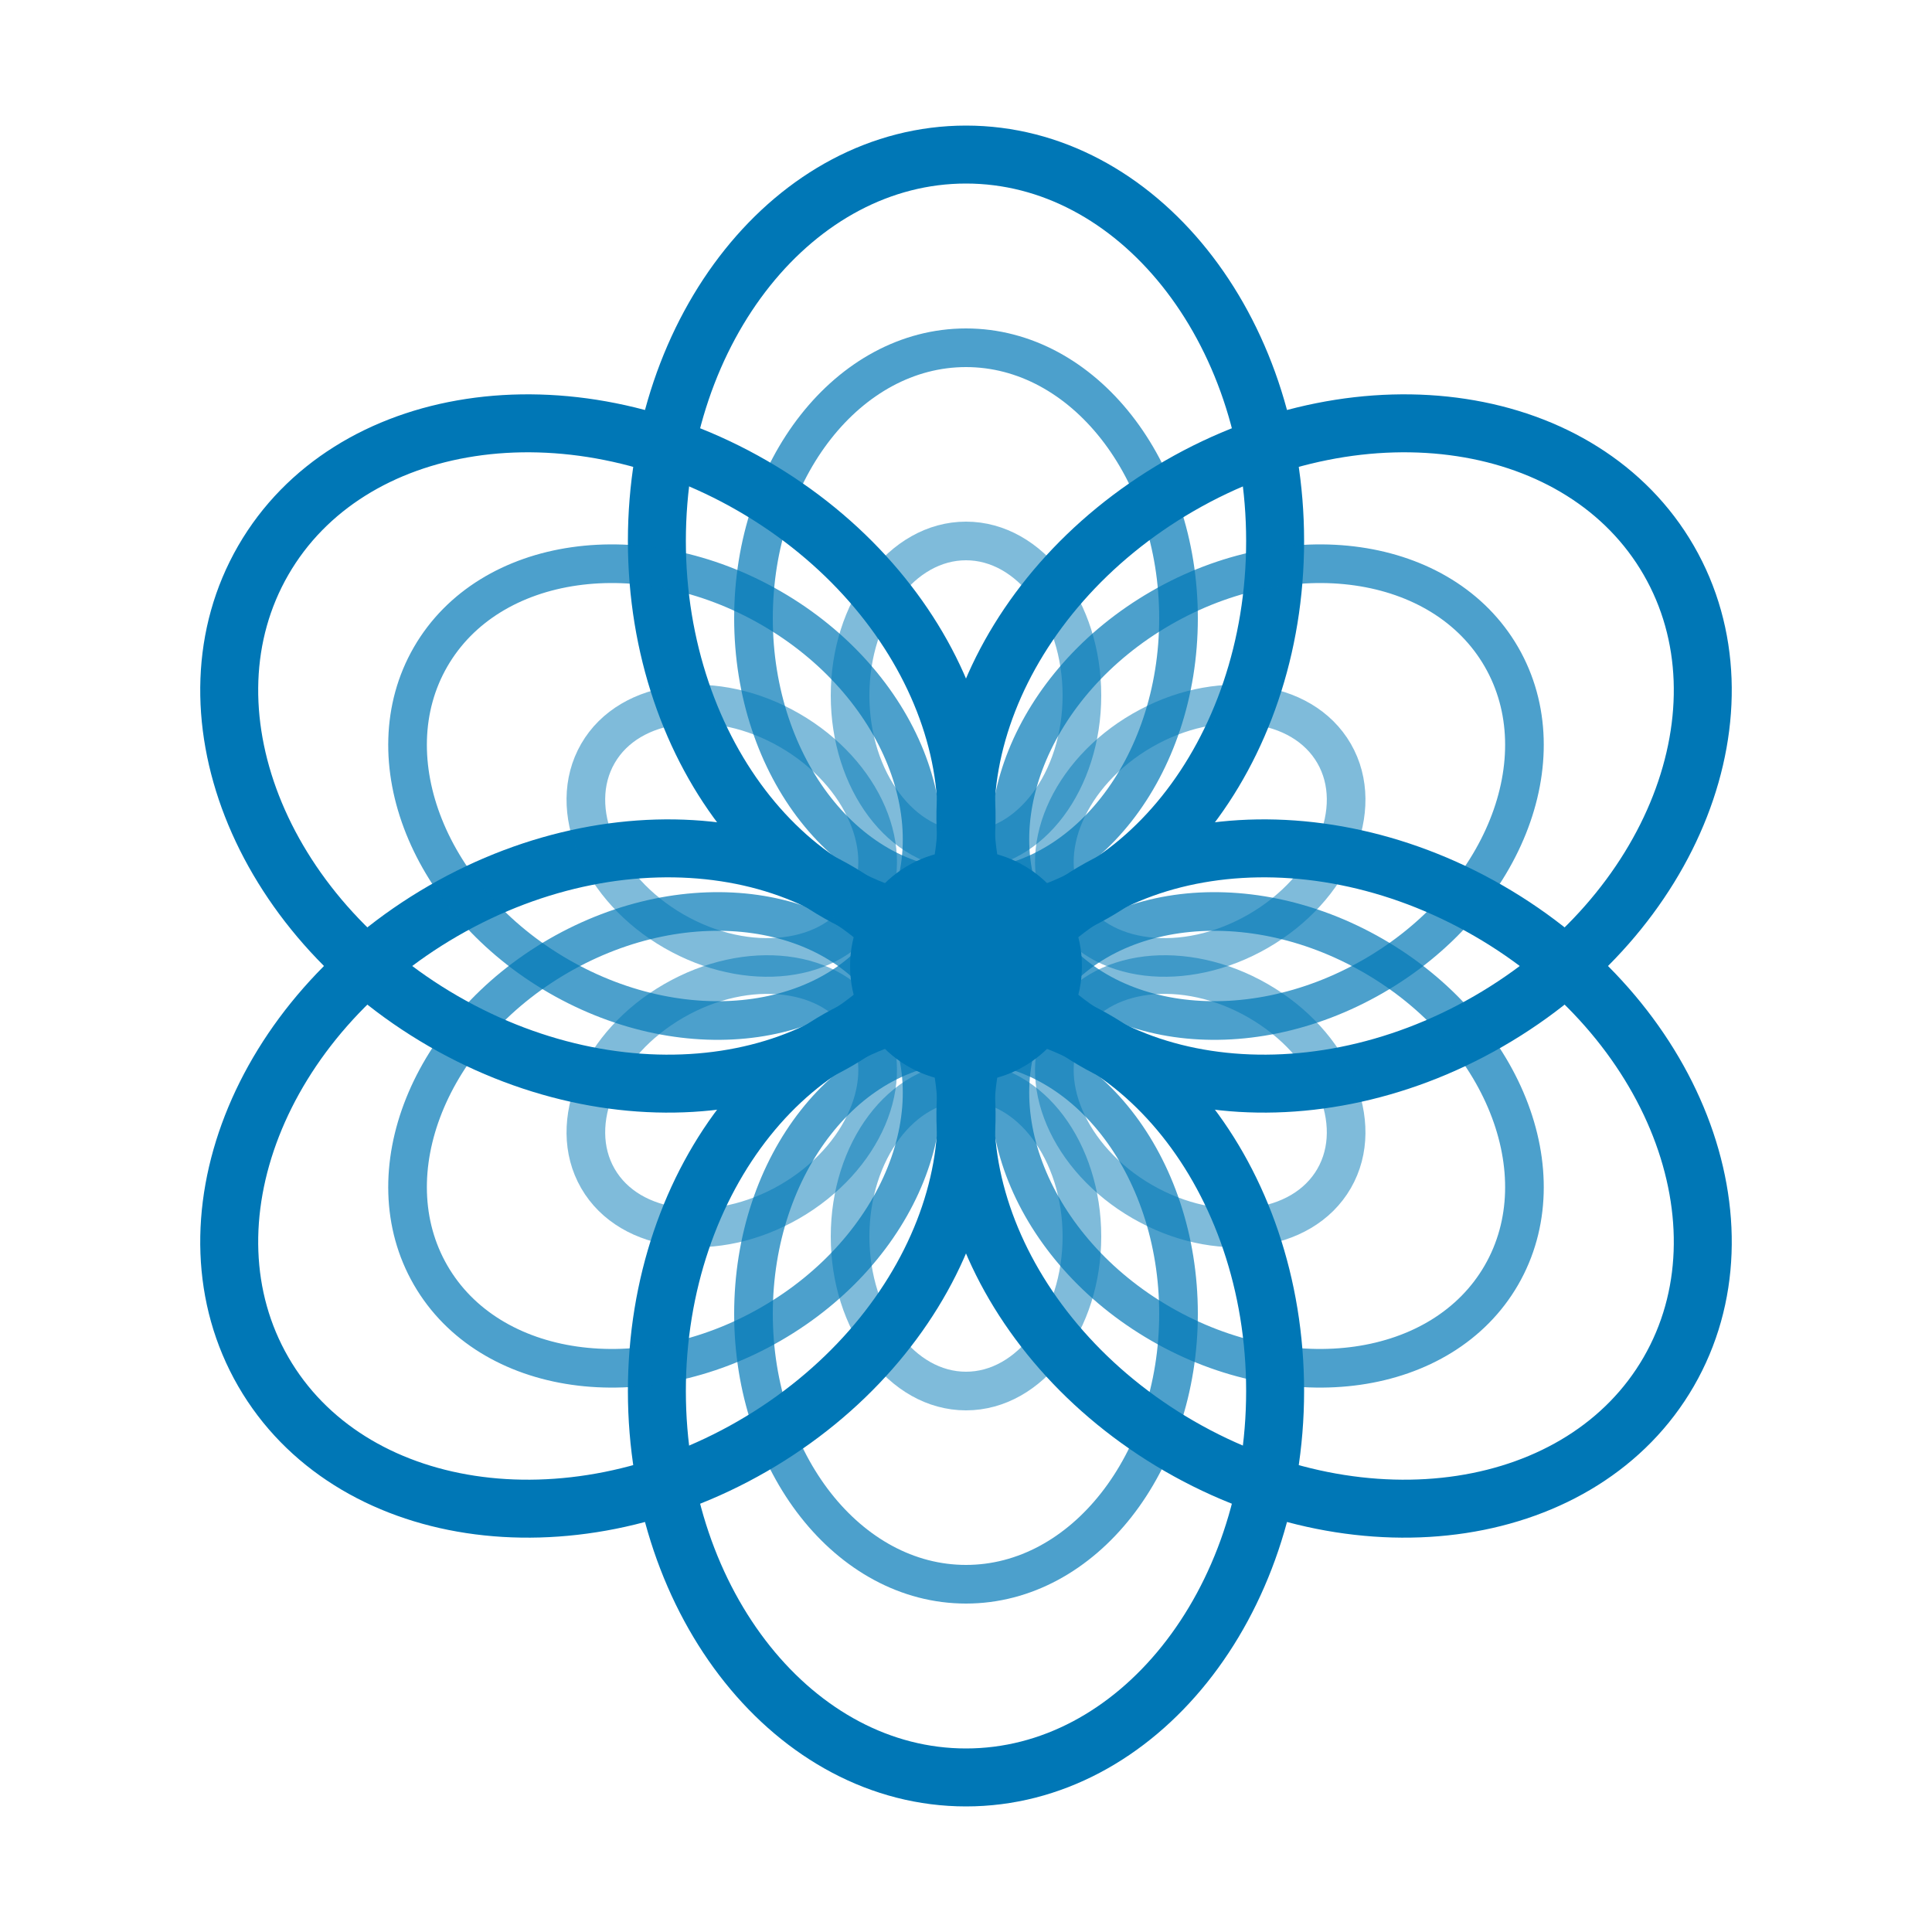
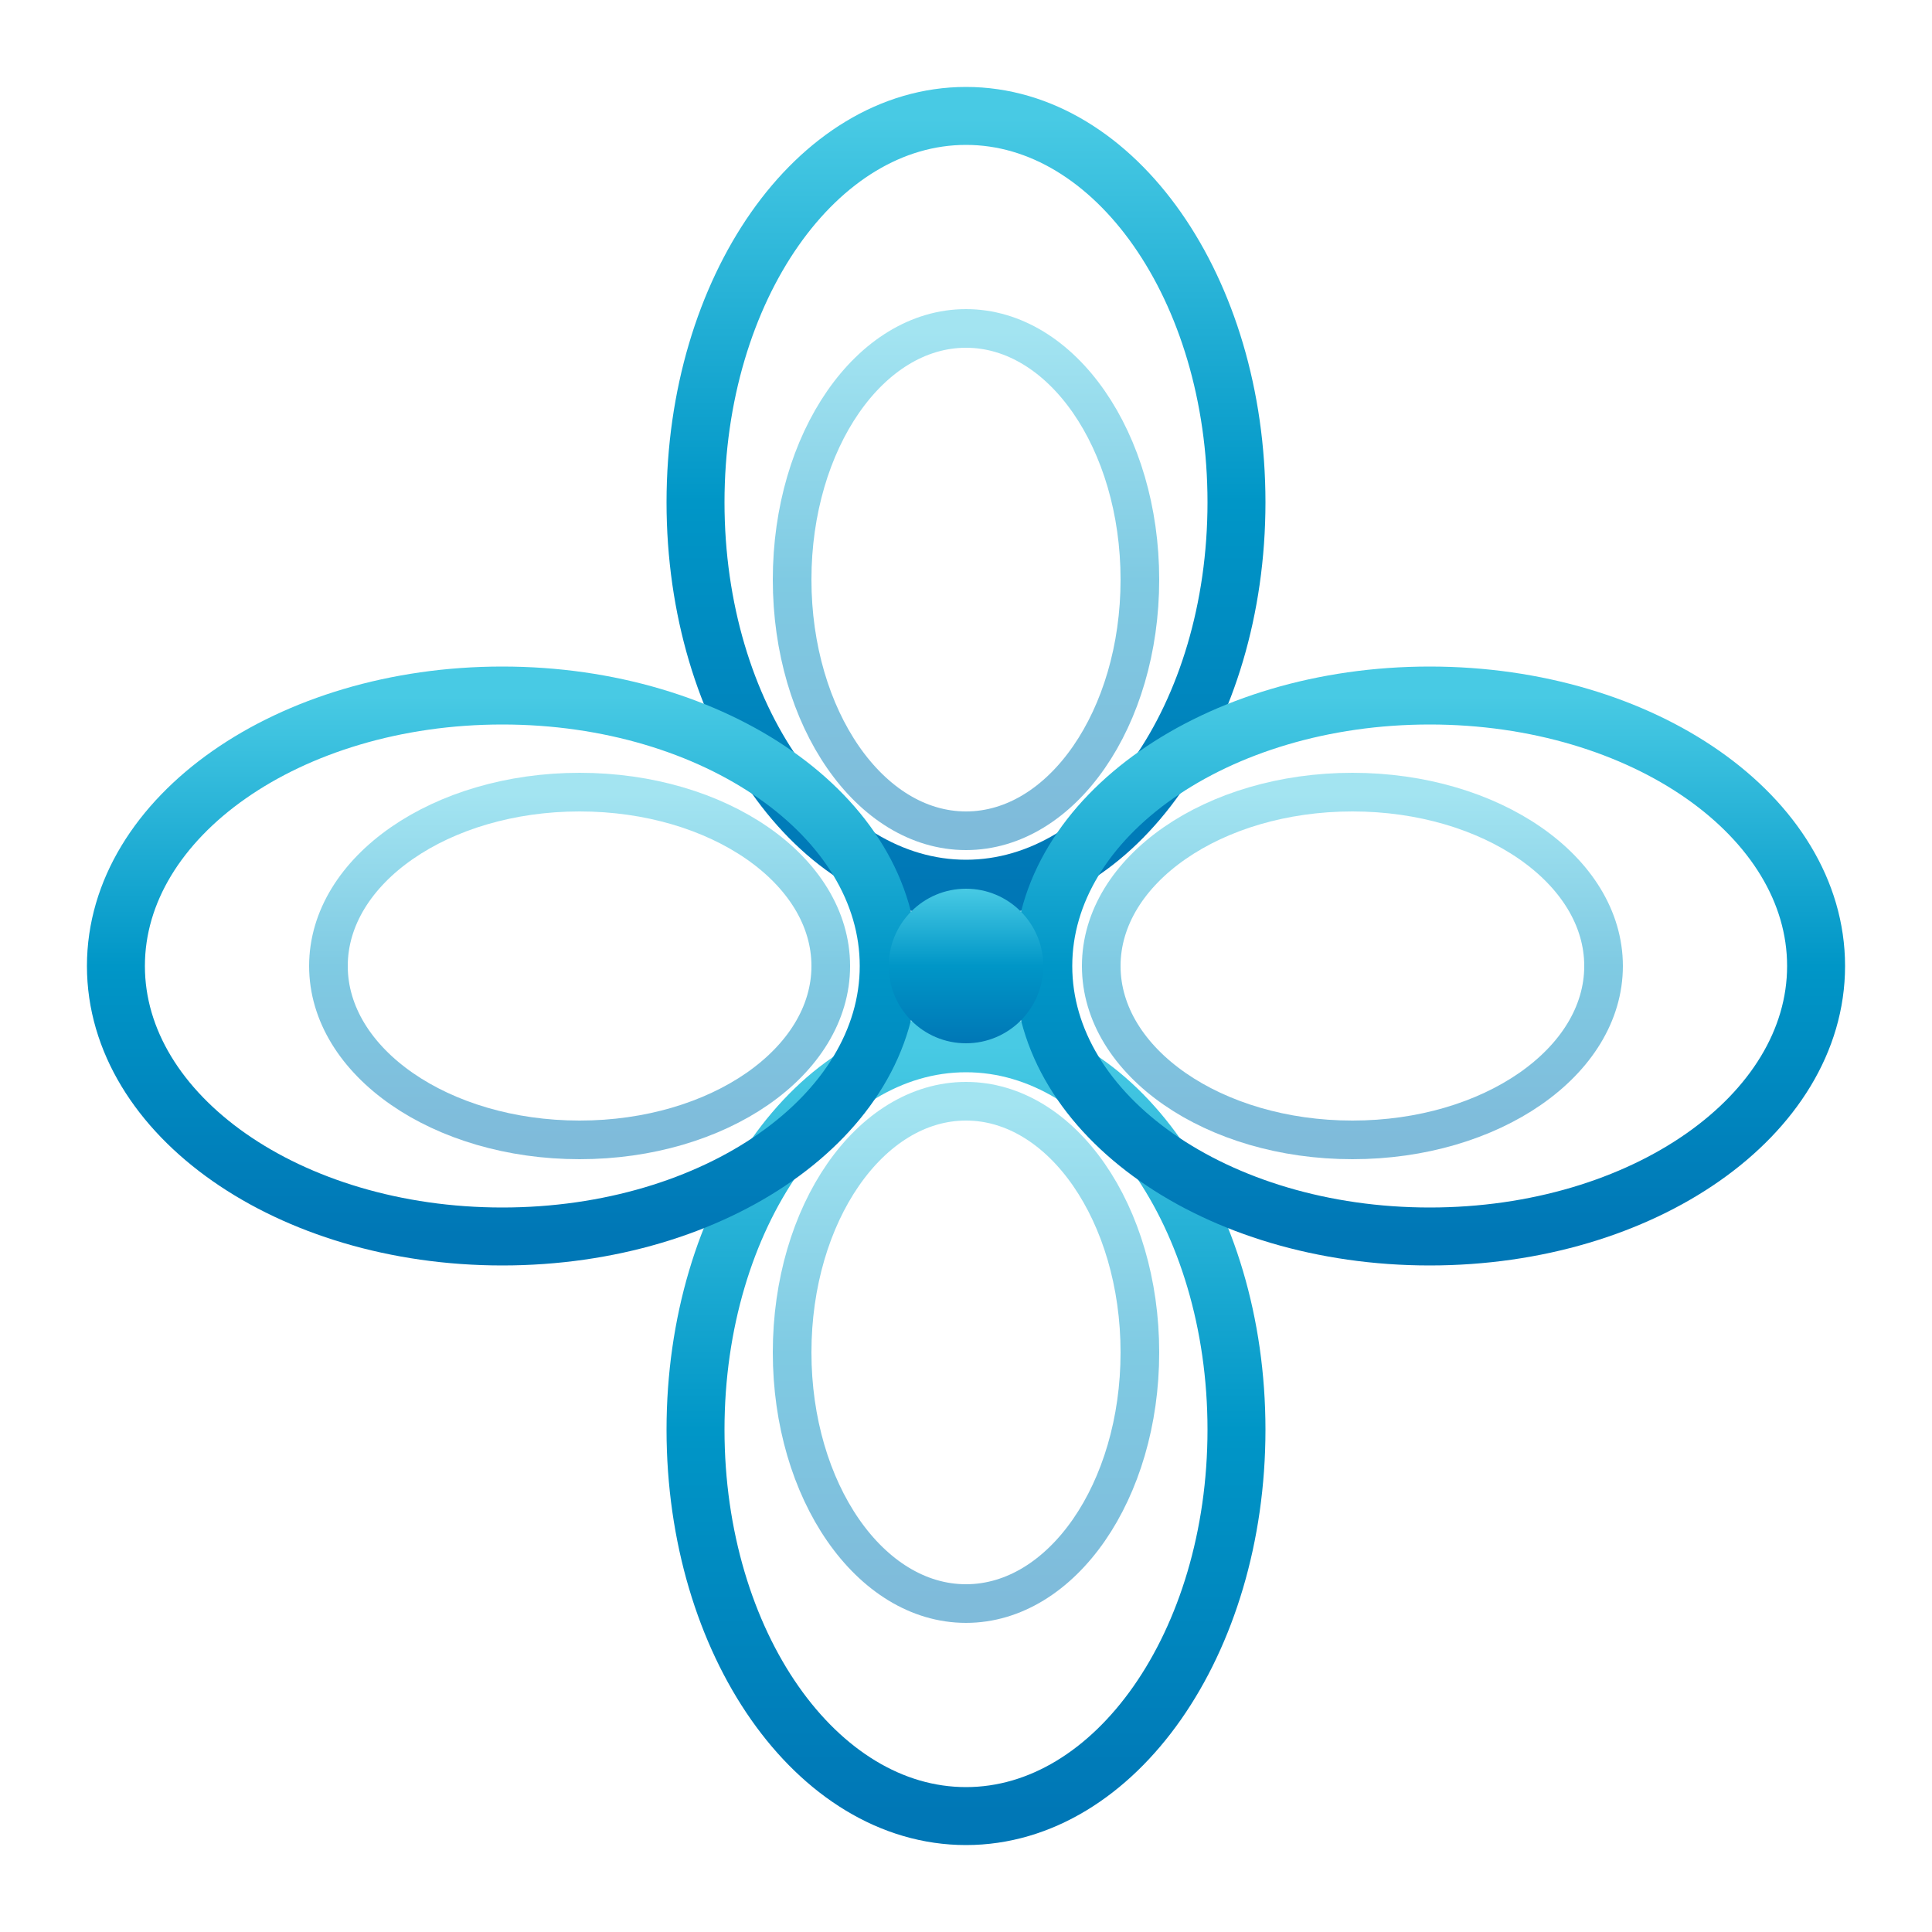
<svg xmlns="http://www.w3.org/2000/svg" width="64" height="64" viewBox="0 0 100 100" fill="none">
  <defs>
-     <g id="lobe" stroke="#0077b6">
-       <ellipse cx="50" cy="28" rx="16" ry="20" fill="none" stroke-width="3" />
-       <ellipse cx="50" cy="72" rx="16" ry="20" fill="none" stroke-width="3" />
-       <ellipse cx="50" cy="32" rx="11" ry="14" fill="none" stroke-width="2" opacity="0.7" />
-       <ellipse cx="50" cy="68" rx="11" ry="14" fill="none" stroke-width="2" opacity="0.7" />
-       <ellipse cx="50" cy="36" rx="6" ry="8" fill="none" stroke-width="2" opacity="0.5" />
-       <ellipse cx="50" cy="64" rx="6" ry="8" fill="none" stroke-width="2" opacity="0.5" />
-     </g>
+     <linearGradient id="studioGrad" x1="50%" y1="0%" x2="50%" y2="100%">
+       <stop offset="0%" stop-color="#48cae4" />
+       <stop offset="50%" stop-color="#0096c7" />
+       <stop offset="100%" stop-color="#0077b6" />
+     </linearGradient>
  </defs>
-   <use href="#lobe" transform="rotate(0 50 50)" />
-   <use href="#lobe" transform="rotate(60 50 50)" />
-   <use href="#lobe" transform="rotate(120 50 50)" />
-   <circle cx="50" cy="50" r="6" fill="#0077b6" />
+   <ellipse cx="50" cy="26" rx="14" ry="20" fill="none" stroke="url(#studioGrad)" stroke-width="3" />
+   <ellipse cx="50" cy="74" rx="14" ry="20" fill="none" stroke="url(#studioGrad)" stroke-width="3" />
+   <ellipse cx="50" cy="30" rx="9" ry="13" fill="none" stroke="url(#studioGrad)" stroke-width="2" opacity="0.5" />
+   <ellipse cx="50" cy="70" rx="9" ry="13" fill="none" stroke="url(#studioGrad)" stroke-width="2" opacity="0.5" />
+   <ellipse cx="26" cy="50" rx="20" ry="14" fill="none" stroke="url(#studioGrad)" stroke-width="3" />
+   <ellipse cx="74" cy="50" rx="20" ry="14" fill="none" stroke="url(#studioGrad)" stroke-width="3" />
+   <ellipse cx="30" cy="50" rx="13" ry="9" fill="none" stroke="url(#studioGrad)" stroke-width="2" opacity="0.5" />
+   <ellipse cx="70" cy="50" rx="13" ry="9" fill="none" stroke="url(#studioGrad)" stroke-width="2" opacity="0.5" />
+   <circle cx="50" cy="50" r="4" fill="url(#studioGrad)" />
</svg>
